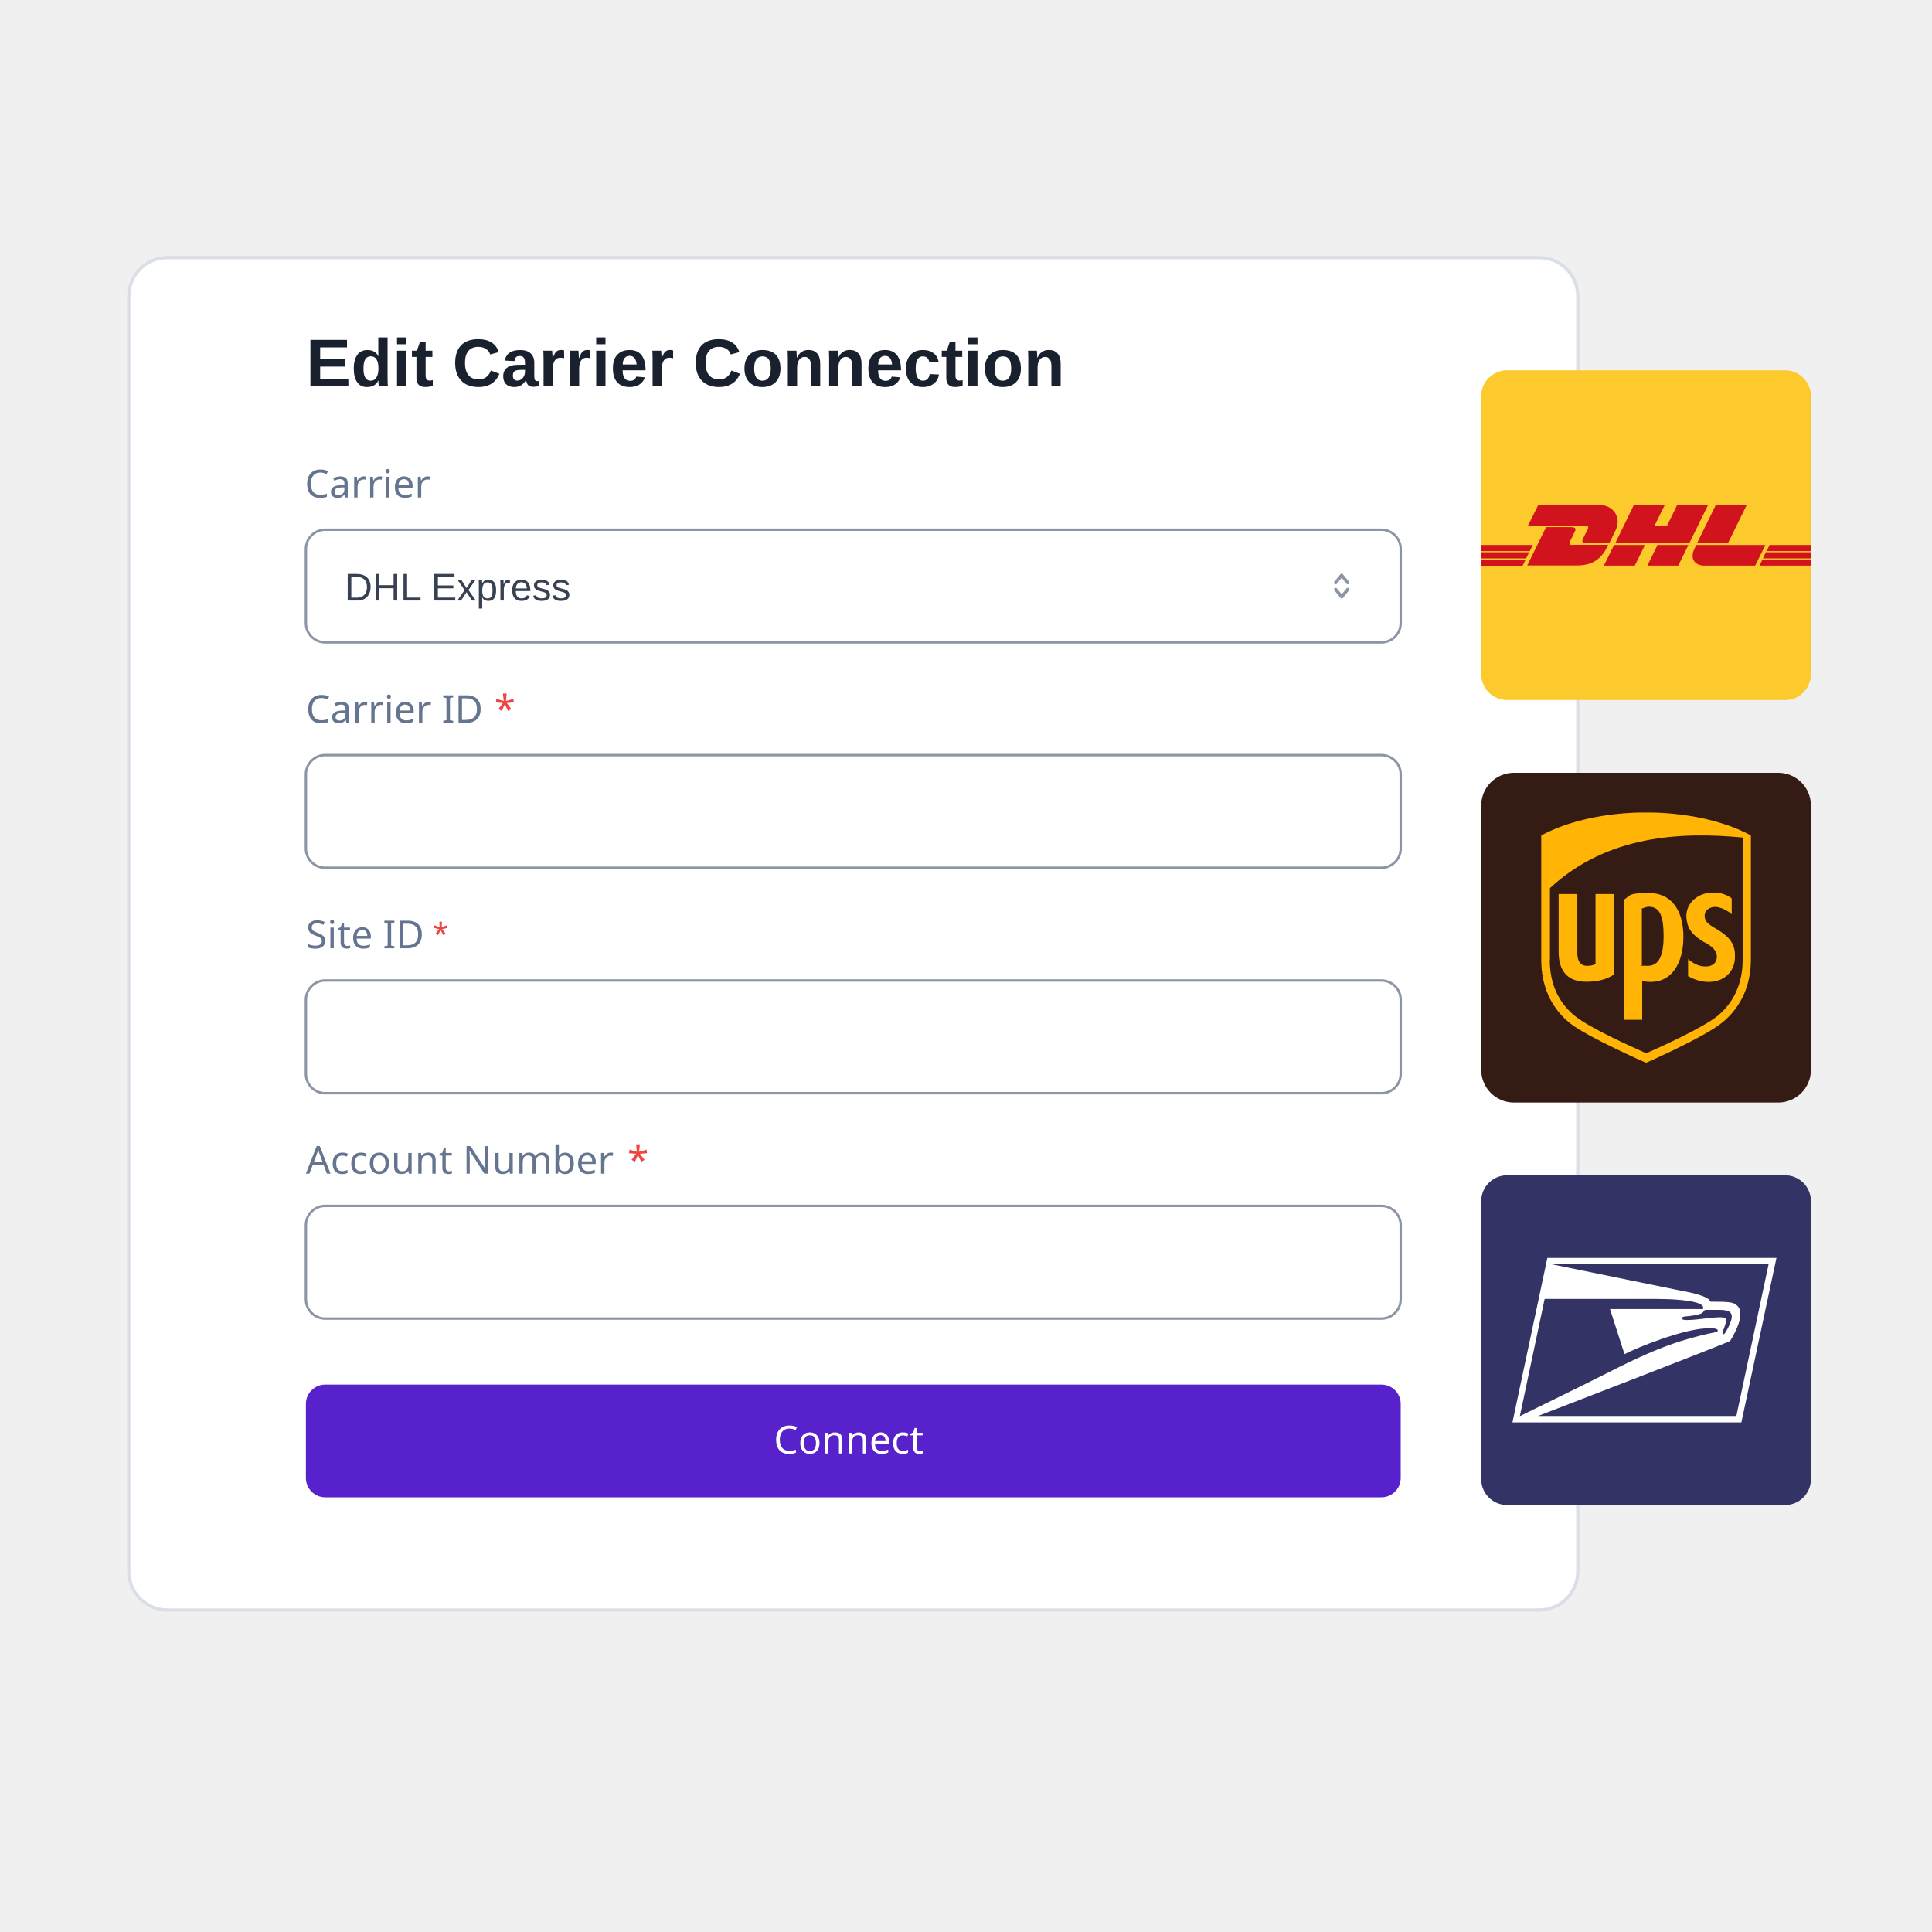
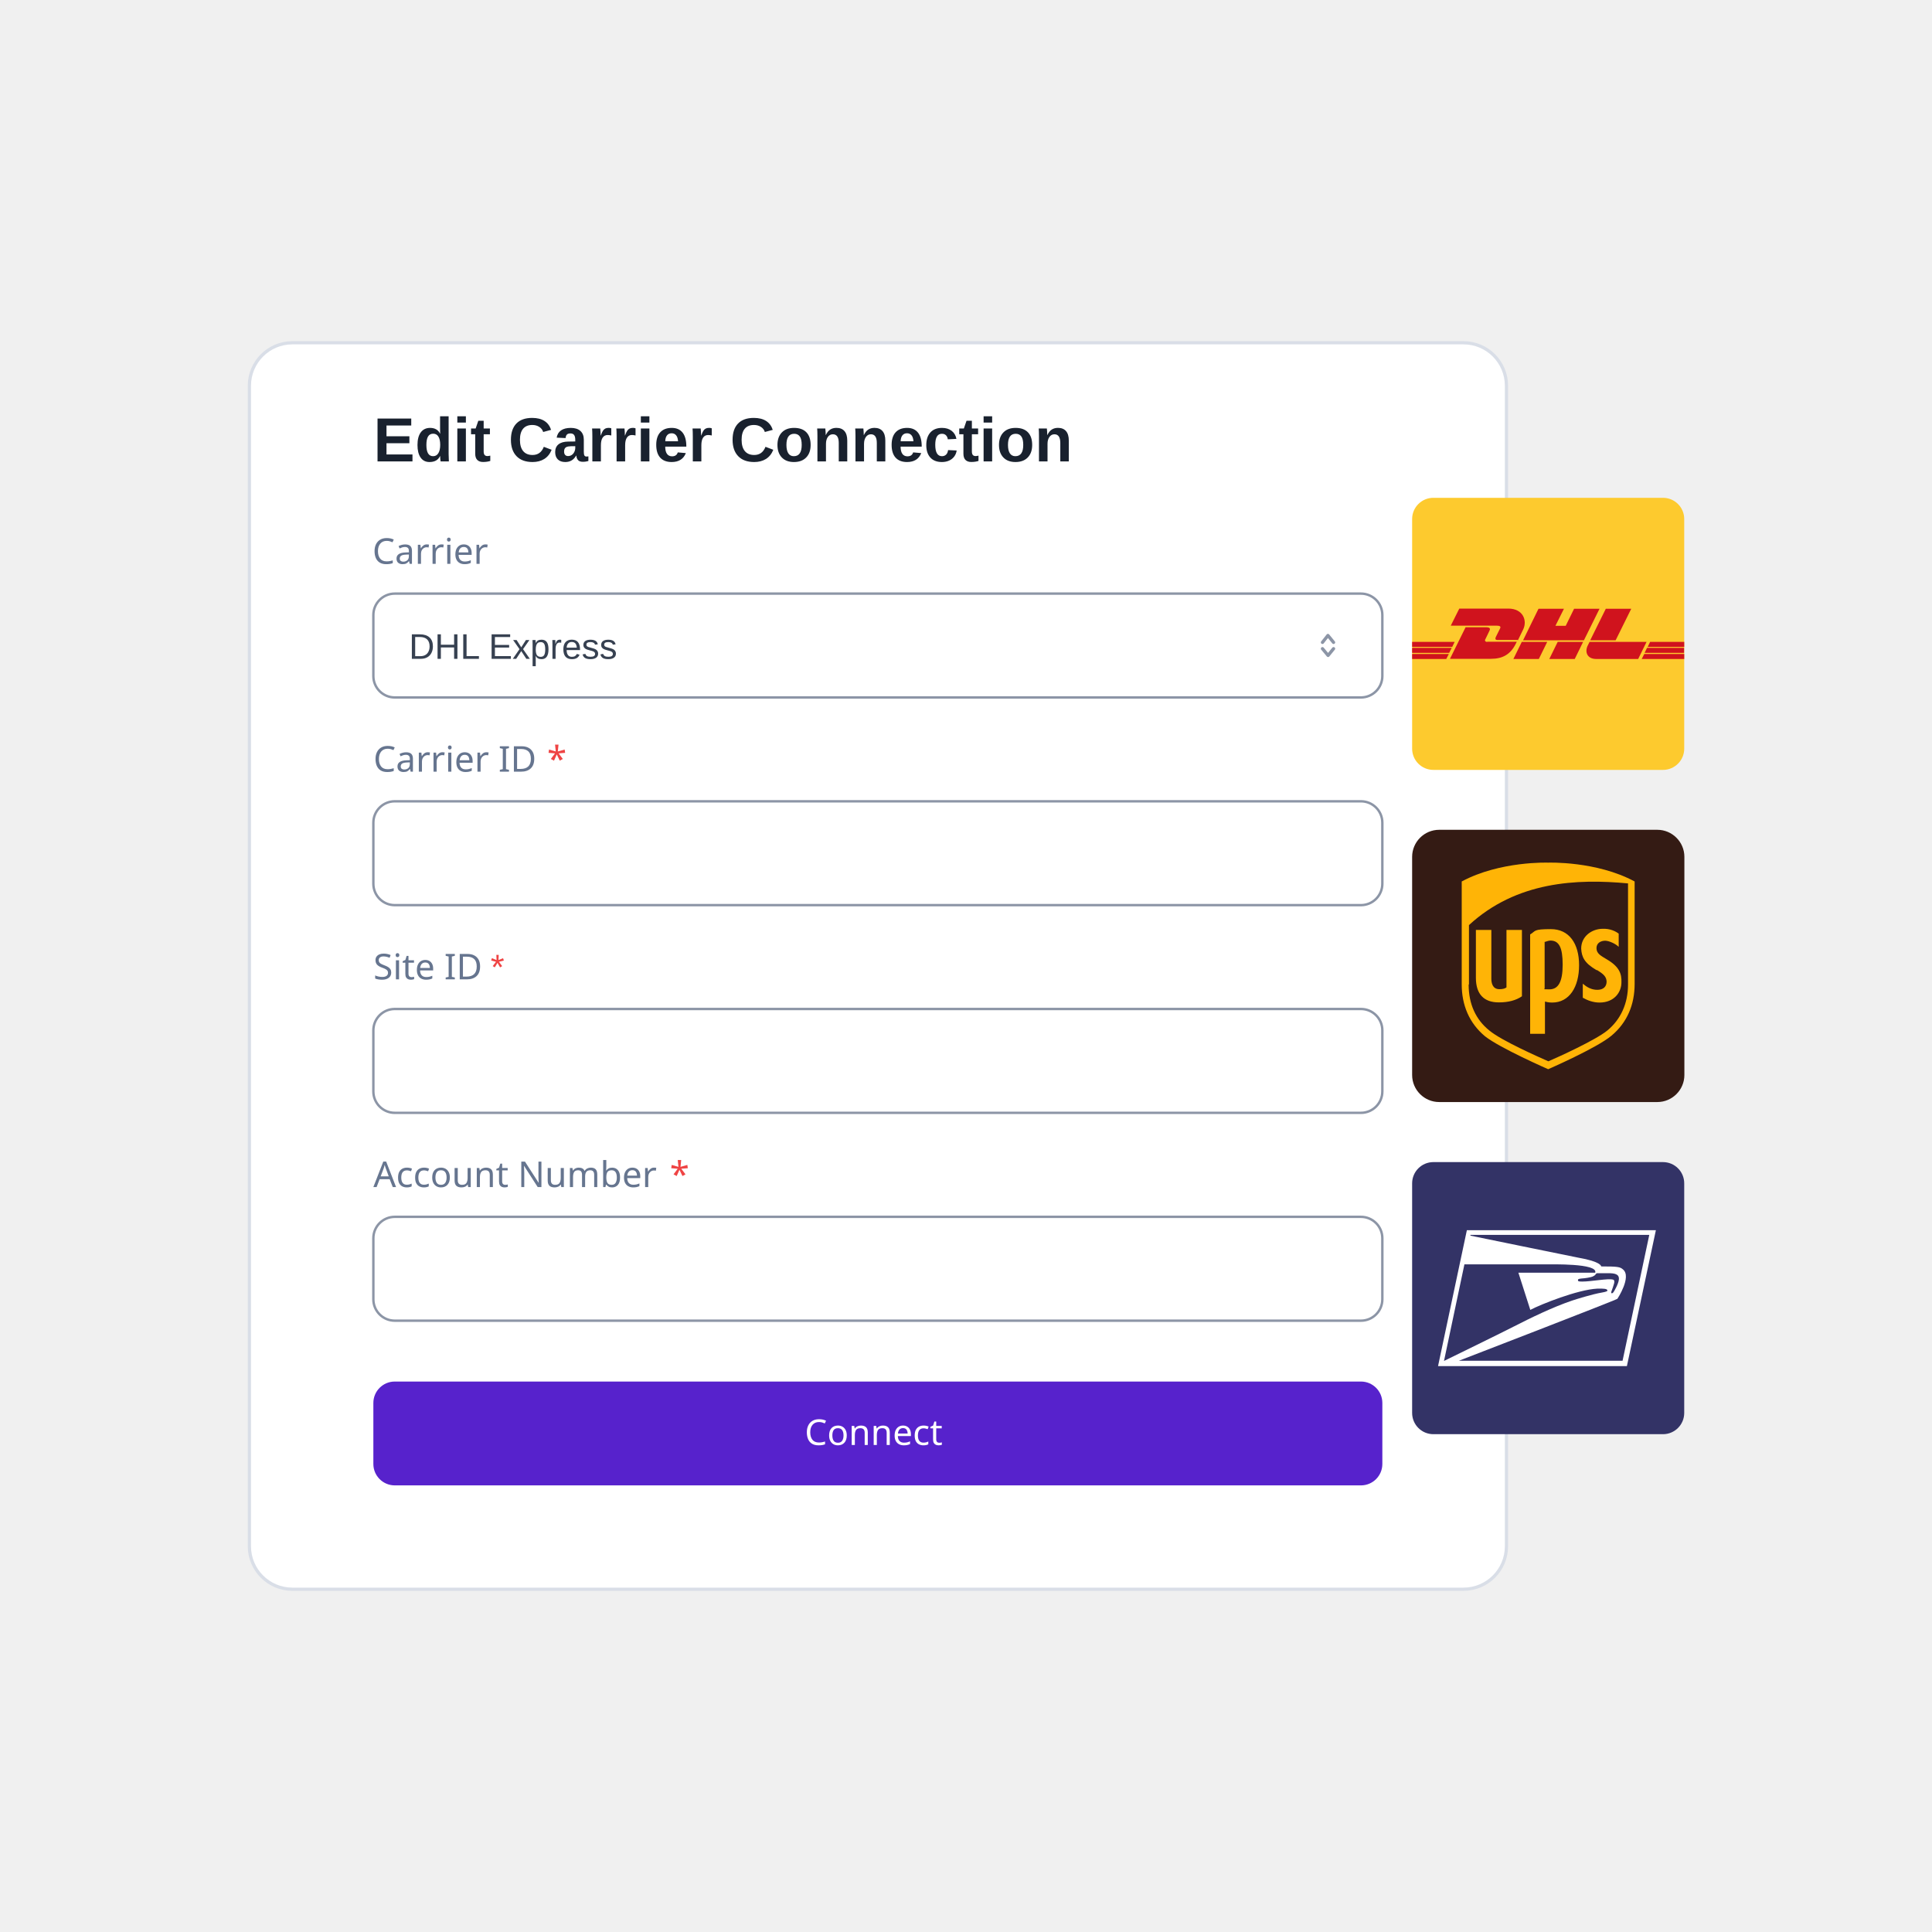
<svg xmlns="http://www.w3.org/2000/svg" id="Layer_1" version="1.1" viewBox="0 0 1200 1200">
  <defs>
    <style>
      .st0, .st1, .st2 {
        fill: none;
      }

      .st3, .st1, .st2 {
        stroke: #8c95a6;
      }

      .st3, .st2 {
        stroke-width: 1.5px;
      }

      .st3, .st4, .st5, .st6 {
        fill: #fff;
      }

-       .st7 {
-         fill: #66758f;
-       }
- 
      .st7, .st8, .st9, .st10, .st11, .st5, .st12 {
        isolation: isolate;
      }

-       .st7, .st8, .st9, .st11, .st5 {
-         font-size: 24px;
+       .st7, .st8, .st9, .st10, .st5 {
+         font-size: 22.1px;
      }

      .st7, .st8, .st5 {
        font-family: ArialRoundedMTBold, 'Arial Rounded MT Bold';
      }

-       .st8, .st11 {
+       .st7, .st9 {
        fill: #ef4444;
+       }
+ 
+       .st8 {
+         fill: #66758f;
      }

      .st13 {
        fill: #ffb406;
      }

      .st1 {
        stroke-linecap: round;
        stroke-linejoin: round;
      }

      .st1, .st6 {
        stroke-width: 2px;
      }

-       .st9 {
-         fill: #374151;
+       .st9, .st10 {
+         font-family: ArialMT, Arial;
      }

-       .st9, .st11 {
-         font-family: ArialMT, Arial;
+       .st10 {
+         fill: #374151;
      }

      .st14 {
        fill: #341b14;
      }

      .st15 {
        fill: #5722cc;
      }

+       .st16 {
+         fill: #336;
+       }
+ 
      .st12 {
        fill: #19212e;
        font-family: Arial-BoldMT, Arial;
-         font-size: 42px;
+         font-size: 38.7px;
        font-weight: 700;
-       }
- 
-       .st16 {
-         fill: #336;
      }

      .st17 {
        fill: #fdca2e;
      }

      .st6 {
        stroke: #d9dee7;
      }

      .st18 {
        fill: #d0131d;
      }
    </style>
  </defs>
  <rect class="st0" width="1200" height="1200" rx="3" ry="3" />
  <g>
-     <rect class="st6" x="80" y="160" width="900" height="840" rx="24" ry="24" />
-     <text class="st12" transform="translate(190 240)">
-       <tspan x="0" y="0">Edit Carrier Connection</tspan>
-     </text>
    <g>
-       <rect class="st2" x="190" y="329" width="680" height="70" rx="12" ry="12" />
-       <text class="st9" transform="translate(214 373)">
-         <tspan x="0" y="0">DHL Express</tspan>
-       </text>
+       <rect class="st6" x="154.9" y="212.9" width="780.8" height="774.2" rx="26.7" ry="26.7" />
+       <g class="st11">
+         <text class="st12" transform="translate(231.9 286.6)">
+           <tspan x="0" y="0">Edit Carrier Connection</tspan>
+         </text>
+       </g>
      <g>
-         <polyline class="st1" points="829.6 366.1 833.4 370.7 837.1 366.1" />
-         <polyline class="st1" points="837.1 361.9 833.3 357.3 829.6 361.9" />
+         <rect class="st2" x="231.9" y="368.7" width="626.7" height="64.5" rx="13.3" ry="13.3" />
+         <g class="st11">
+           <text class="st10" transform="translate(254 409.2)">
+             <tspan x="0" y="0">DHL Express</tspan>
+           </text>
+         </g>
+         <g>
+           <polyline class="st1" points="821.4 402.9 824.9 407.1 828.3 402.9" />
+           <polyline class="st1" points="828.3 399 824.8 394.7 821.4 399" />
+         </g>
+         <g class="st11">
+           <g class="st11">
+             <text class="st8" transform="translate(231.3 350.2)">
+               <tspan x="0" y="0">Carrier</tspan>
+             </text>
+           </g>
+         </g>
      </g>
-       <g class="st10">
-         <text class="st7" transform="translate(189.3 309)">
-           <tspan x="0" y="0">Carrier</tspan>
-         </text>
+       <g>
+         <g class="st11">
+           <g class="st11">
+             <text class="st8" transform="translate(231.9 479.3)">
+               <tspan x="0" y="0">Carrier ID</tspan>
+             </text>
+           </g>
+           <g class="st11">
+             <text class="st7" transform="translate(339.8 479.3)">
+               <tspan x="0" y="0">*</tspan>
+             </text>
+           </g>
+         </g>
+         <rect class="st3" x="231.9" y="497.7" width="626.7" height="64.5" rx="13.3" ry="13.3" />
+       </g>
+       <g>
+         <g class="st11">
+           <g class="st11">
+             <text class="st8" transform="translate(231.9 608.3)">
+               <tspan x="0" y="0">Site ID</tspan>
+             </text>
+           </g>
+           <g class="st11">
+             <text class="st9" transform="translate(304.7 608.3)">
+               <tspan x="0" y="0">*</tspan>
+             </text>
+           </g>
+         </g>
+         <rect class="st3" x="231.9" y="626.7" width="626.7" height="64.5" rx="13.3" ry="13.3" />
+       </g>
+       <g>
+         <g class="st11">
+           <g class="st11">
+             <text class="st8" transform="translate(231.9 737.3)">
+               <tspan x="0" y="0">Account Number</tspan>
+             </text>
+           </g>
+           <g class="st11">
+             <text class="st7" transform="translate(416 737.3)">
+               <tspan x="0" y="0">*</tspan>
+             </text>
+           </g>
+         </g>
+         <rect class="st3" x="231.9" y="755.8" width="626.7" height="64.5" rx="13.3" ry="13.3" />
+       </g>
+       <g>
+         <rect class="st15" x="231.9" y="858.1" width="626.7" height="64.5" rx="13.3" ry="13.3" />
+         <g class="st11">
+           <text class="st5" transform="translate(499.8 897.5)">
+             <tspan x="0" y="0">Connect</tspan>
+           </text>
+         </g>
      </g>
    </g>
    <g>
-       <g class="st10">
-         <text class="st7" transform="translate(190 449)">
-           <tspan x="0" y="0">Carrier ID</tspan>
-         </text>
-         <text class="st8" transform="translate(307 449)">
-           <tspan x="0" y="0">*</tspan>
-         </text>
+       <g>
+         <path class="st17" d="M1046.1,465c0,7.3-5.9,13.2-13.2,13.2h-142.6c-7.3,0-13.2-5.9-13.2-13.2v-142.6c0-7.3,5.9-13.2,13.2-13.2h142.6c7.3,0,13.2,5.9,13.2,13.2v142.6Z" />
+         <path class="st18" d="M942.8,397.7c1.5-3,2.7-5.6,3.3-6.8,2.6-5.4,0-12.9-9.3-12.9h-30.4l-5.3,10.6h28.3c2.2,0,3,.5,2.3,1.8s-2.1,4.2-2.5,5c-.5,1-.7,2.1.8,2.1h12.7ZM923.8,398.7c-1.5,0-1.7-1-1.2-1.7.3-.7,2.3-4.6,2.6-5.4.5-1,.3-2-2-2h-12.9l-9.7,19.6h25.5c6.9,0,12.1-2.5,15.5-9.6.2-.3.3-.7.5-1h-18.4ZM945.2,398.7l-5.2,10.6h15.8l5.2-10.6h-15.8ZM967.5,398.7l-5.2,10.6h15.8l5.2-10.6h-15.8ZM983.8,397.7l9.7-19.6h-15.8l-5.2,10.6h-6.4l5.3-10.6h-15.8l-9.6,19.6h38,0ZM997.4,378.1h15.8l-9.7,19.6h-15.8l9.7-19.6h0ZM987.3,398.7h35.4l-5.2,10.6h-26.1c-5.4,0-7.2-4.1-5.3-8.2.2-.5,1.2-2.4,1.2-2.4ZM903.5,398.7l-1.5,3.1h-24.9v-3.1h26.4ZM901.7,402.4l-1.6,3.1h-23v-3.1h24.6ZM899.9,406.2l-1.6,3.1h-21.2v-3.1h22.8ZM1046.1,401.8h-22.7l1.5-3.1h21.2v3.1ZM1046.1,405.5h-24.6l1.5-3.1h23v3.1h0ZM1046.1,409.3h-26.4l1.6-3.1h24.8v3.1Z" />
      </g>
-       <rect class="st3" x="190" y="469" width="680" height="70" rx="12" ry="12" />
-     </g>
-     <g>
-       <g class="st10">
-         <text class="st7" transform="translate(190 589)">
-           <tspan x="0" y="0">Site ID</tspan>
-         </text>
-         <text class="st11" transform="translate(269 589)">
-           <tspan x="0" y="0">*</tspan>
-         </text>
+       <g>
+         <path class="st14" d="M1029.4,684.5h-135.5c-9.2,0-16.8-7.5-16.8-16.8v-135.5c0-9.2,7.5-16.8,16.8-16.8h135.5c9.2,0,16.8,7.5,16.8,16.8v135.5c0,9.2-7.5,16.8-16.8,16.8Z" />
+         <path class="st14" d="M961.6,662.8c1.1-.6,29.5-12.9,38.5-20.2,9.2-7.6,14.2-18.6,14.2-31.7v-61.4l-.8-.2c-22.6-12.3-50.8-11.5-52.2-11.5s-29.2-.8-51.8,11.5l-.6.2v61.7c0,13.1,5,24,14.2,31.7,9,7.3,37.4,19.6,38.5,20" />
+         <path class="st13" d="M961.6,664.1s-30-13.1-39.3-20.5c-9.8-8.2-14.4-19.4-14.4-32.2v-63.9c23.8-12.8,53.7-11.7,53.7-11.7,0,0,30-1.1,53.7,11.7v63.6c0,12.9-4.6,24-14.4,32.2-9.2,7.7-39.3,20.8-39.3,20.8M912.2,611.5c0,12.1,4.4,21.8,12.9,28.6,7.6,6.3,30.3,16.3,36.6,19.1,6.3-2.7,29.2-13.1,36.6-19.1,8.4-6.9,12.9-16.9,12.9-28.6v-62.8c-31.7-3-69.3-1.3-98.8,25.9v36.9h0Z" />
+         <path class="st13" d="M991.9,602.5c4.1,2.5,5.8,4.1,6,7.1,0,3.3-2.1,5.2-5.8,5.2s-6.5-1.7-9-3.8v8.7c3,1.7,6.5,3,10.4,3,9.2,0,13.6-6.5,13.6-12.5.2-5.4-1.3-9.8-9.2-14.4-3.5-2.1-6.3-3.5-6.3-6.9s3-4.6,5.4-4.6,6.5,1.9,8.4,3.8v-8.2c-1.7-1.3-5.2-3.3-10.4-3-6.3.2-12.9,4.6-12.9,12.3.3,5.2,2,9,9.6,13.4M959.7,622.1c.8.2,2.1.6,4.4.6,10.6,0,16.7-9.6,16.7-23.2s-6.3-22.4-17.5-22.4-9.2,1.1-12.9,3.3v61.7h9.2v-19.9h0ZM959.7,585c.8-.2,2.1-.8,3.3-.8,5.4,0,7.6,4.4,7.6,15s-2.7,15.3-8.2,15.3-2.5-.2-3-.6v-28.9h.3,0ZM931.1,622.6c5.8,0,10.6-1.3,14.2-3.8v-41.2h-9.6v35.7c-1.1.8-2.5,1.1-4.4,1.1-4.4,0-5-4.1-5-6.5v-30.3h-9.6v29.7c0,10.1,4.9,15.3,14.2,15.3" />
      </g>
-       <rect class="st3" x="190" y="609" width="680" height="70" rx="12" ry="12" />
-     </g>
-     <g>
-       <g class="st10">
-         <text class="st7" transform="translate(190 729)">
-           <tspan x="0" y="0">Account Number</tspan>
-         </text>
-         <text class="st8" transform="translate(389.7 729)">
-           <tspan x="0" y="0">*</tspan>
-         </text>
+       <g>
+         <path class="st16" d="M1046.1,877.6c0,7.3-5.9,13.2-13.2,13.2h-142.6c-7.3,0-13.2-5.9-13.2-13.2v-142.6c0-7.3,5.9-13.2,13.2-13.2h142.6c7.3,0,13.2,5.9,13.2,13.2v142.6Z" />
+         <path class="st4" d="M1010.5,848.5l18-84.4h-117.4l-17.9,84.4h117.4,0Z" />
+         <path class="st16" d="M913.4,767.5s65.3,13.4,66.6,13.6c15,2.6,14.5,5.5,14.5,5.5,10.5,0,11.8.3,13.6,1.9,5.5,4.6-3.5,18.2-3.5,18.2-1.3,1-98.5,38.5-98.5,38.5h101.7l16.6-78.2h-111.1v.3" />
+         <path class="st16" d="M989.4,792.8c-1.5.7-5.3,1.2-7.1,1.3-1.7.2-2.2.3-2.2,1s.2.9,2.7.9c5.7,0,16-2.1,19.1-1.2,1.7.5.3,3.5-1,7.3-.5,1.5.5,1.4,1.1.7s3.3-5.5,3.5-8c.4-3.5-2.6-4-6.8-4h-6.6c-.3,0-.7.2-1.1.8-.3.5-.7.7-1.6,1.2" />
+         <path class="st16" d="M909.6,785.2l-12.7,60.1s39.1-19.1,43.8-21.6c9.8-5,23.4-11.7,35.8-15.9,2.4-.8,12.6-4,18.6-5,2.3-.4,3.3-.8,3.3-1.2,0-1.2-2.4-1.3-6.4-1.2-12,.6-34.9,9.7-41.5,13.2l-7.4-23.1h47.7c2.1-6-28.2-5.1-29.1-5.2h-52" />
      </g>
-       <rect class="st3" x="190" y="749" width="680" height="70" rx="12" ry="12" />
-     </g>
-     <g>
-       <rect class="st15" x="190" y="860" width="680" height="70" rx="12" ry="12" />
-       <text class="st5" transform="translate(480.6 902.8)">
-         <tspan x="0" y="0">Connect</tspan>
-       </text>
-     </g>
-   </g>
-   <g>
-     <g>
-       <path class="st17" d="M1124.8,418.8c0,8.8-7.2,16-16,16h-172.8c-8.8,0-16-7.2-16-16v-172.8c0-8.8,7.2-16,16-16h172.8c8.8,0,16,7.2,16,16v172.8Z" />
-       <path class="st18" d="M999.6,337.3c1.8-3.6,3.3-6.8,4-8.2,3.2-6.5-.1-15.6-11.3-15.6h-36.8l-6.4,12.9h34.3c2.7,0,3.6.6,2.8,2.2-.8,1.6-2.5,5.1-3,6-.6,1.2-.8,2.6,1,2.6,0,0,15.3,0,15.3,0ZM976.6,338.5c-1.8,0-2-1.2-1.5-2.1.4-.8,2.8-5.6,3.2-6.6.6-1.2.4-2.4-2.4-2.4h-15.6l-11.7,23.8h30.9c8.4,0,14.6-3,18.8-11.6.2-.4.4-.8.6-1.2h-22.3,0ZM1002.5,338.5l-6.3,12.8h19.2l6.3-12.8h-19.2ZM1029.5,338.5l-6.3,12.8h19.2l6.3-12.8h-19.2,0ZM1049.3,337.3l11.7-23.8h-19.2l-6.3,12.9h-7.8l6.4-12.9h-19.2l-11.6,23.8h46.1ZM1065.8,313.5h19.2l-11.7,23.8h-19.2l11.7-23.8h0ZM1053.6,338.5h42.9l-6.3,12.8h-31.6c-6.6,0-8.7-5-6.4-9.9.2-.6,1.4-2.9,1.4-2.9ZM952,338.5l-1.8,3.8h-30.2v-3.8h32ZM949.8,343l-1.9,3.8h-27.9v-3.8h29.8ZM947.6,347.6l-1.9,3.8h-25.7v-3.8h27.6ZM1124.8,342.3h-27.5l1.8-3.8h25.7v3.8ZM1124.8,346.8h-29.8l1.8-3.8h27.9v3.8ZM1124.8,351.3h-32l1.9-3.8h30.1v3.8Z" />
-     </g>
-     <g>
-       <path class="st14" d="M1104.5,684.8h-164.2c-11.2,0-20.3-9.1-20.3-20.3v-164.2c0-11.2,9.1-20.3,20.3-20.3h164.2c11.2,0,20.3,9.1,20.3,20.3v164.2c0,11.2-9.1,20.3-20.3,20.3Z" />
-       <path class="st14" d="M1022.4,658.5c1.3-.7,35.7-15.6,46.6-24.5,11.2-9.2,17.2-22.5,17.2-38.4v-74.4l-1-.3c-27.4-14.9-61.5-13.9-63.2-13.9s-35.4-1-62.8,13.9l-.7.3v74.7c0,15.9,6,29.1,17.2,38.4,10.9,8.9,45.3,23.8,46.6,24.2" />
-       <path class="st13" d="M1022.4,660.1s-36.4-15.9-47.6-24.8c-11.9-9.9-17.5-23.5-17.5-39v-77.4c28.8-15.5,65.1-14.2,65.1-14.2,0,0,36.4-1.3,65.1,14.2v77c0,15.6-5.6,29.1-17.5,39-11.2,9.3-47.6,25.2-47.6,25.2M962.6,596.3c0,14.6,5.3,26.4,15.6,34.7,9.2,7.6,36.7,19.8,44.3,23.2,7.6-3.3,35.4-15.9,44.3-23.2,10.2-8.3,15.6-20.5,15.6-34.7v-76.1c-38.4-3.6-84-1.6-119.7,31.4v44.7h0Z" />
-       <path class="st13" d="M1059.1,585.4c5,3,7,5,7.3,8.6,0,4-2.6,6.3-7,6.3s-7.9-2-10.9-4.6v10.6c3.6,2,7.9,3.6,12.6,3.6,11.2,0,16.5-7.9,16.5-15.2.3-6.6-1.6-11.9-11.2-17.5-4.3-2.6-7.6-4.3-7.6-8.3s3.6-5.6,6.6-5.6,7.9,2.3,10.2,4.6v-9.9c-2-1.6-6.3-4-12.6-3.6-7.6.3-15.6,5.6-15.6,14.9.4,6.3,2.4,10.9,11.6,16.2M1020.1,609.2c1,.3,2.6.7,5.3.7,12.9,0,20.2-11.6,20.2-28.1s-7.6-27.1-21.2-27.1-11.2,1.3-15.6,4v74.7h11.2v-24.1h0ZM1020.1,564.2c1-.3,2.6-1,4-1,6.6,0,9.2,5.3,9.2,18.2s-3.3,18.5-9.9,18.5-3-.3-3.6-.7v-35h.4ZM985.4,609.8c7,0,12.9-1.6,17.2-4.6v-49.9h-11.6v43.3c-1.3,1-3,1.3-5.3,1.3-5.3,0-6-5-6-7.9v-36.7h-11.6v36c0,12.2,5.9,18.5,17.2,18.5" />
-     </g>
-     <g>
-       <path class="st16" d="M1124.8,918.8c0,8.8-7.2,16-16,16h-172.8c-8.8,0-16-7.2-16-16v-172.8c0-8.8,7.2-16,16-16h172.8c8.8,0,16,7.2,16,16v172.8Z" />
-       <path class="st4" d="M1081.6,883.5l21.8-102.2h-142.3l-21.7,102.2h142.3Z" />
-       <path class="st16" d="M964,785.3s79.1,16.2,80.7,16.5c18.2,3.2,17.6,6.7,17.6,6.7,12.7,0,14.3.4,16.5,2.3,6.7,5.6-4.2,22.1-4.2,22.1-1.6,1.2-119.3,46.6-119.3,46.6h123.2l20.1-94.7h-134.6v.4" />
-       <path class="st16" d="M1056.1,816c-1.8.9-6.4,1.4-8.6,1.6-2.1.2-2.7.4-2.7,1.2,0,.7.3,1.1,3.3,1.1,6.9,0,19.4-2.6,23.1-1.4,2,.6.4,4.2-1.2,8.8-.6,1.8.6,1.7,1.3.9s4-6.7,4.3-9.7c.5-4.3-3.2-4.9-8.2-4.9h-8c-.4,0-.8.3-1.3,1-.4.6-.8.9-1.9,1.5" />
-       <path class="st16" d="M959.4,806.8l-15.4,72.8s47.4-23.2,53.1-26.2c11.9-6.1,28.3-14.2,43.4-19.3,2.9-1,15.3-4.8,22.5-6.1,2.8-.5,4-1,4-1.5-.1-1.5-2.9-1.6-7.7-1.4-14.5.7-42.3,11.8-50.3,16l-9-28h57.8c2.6-7.3-34.2-6.2-35.3-6.3h-63" />
    </g>
  </g>
</svg>
